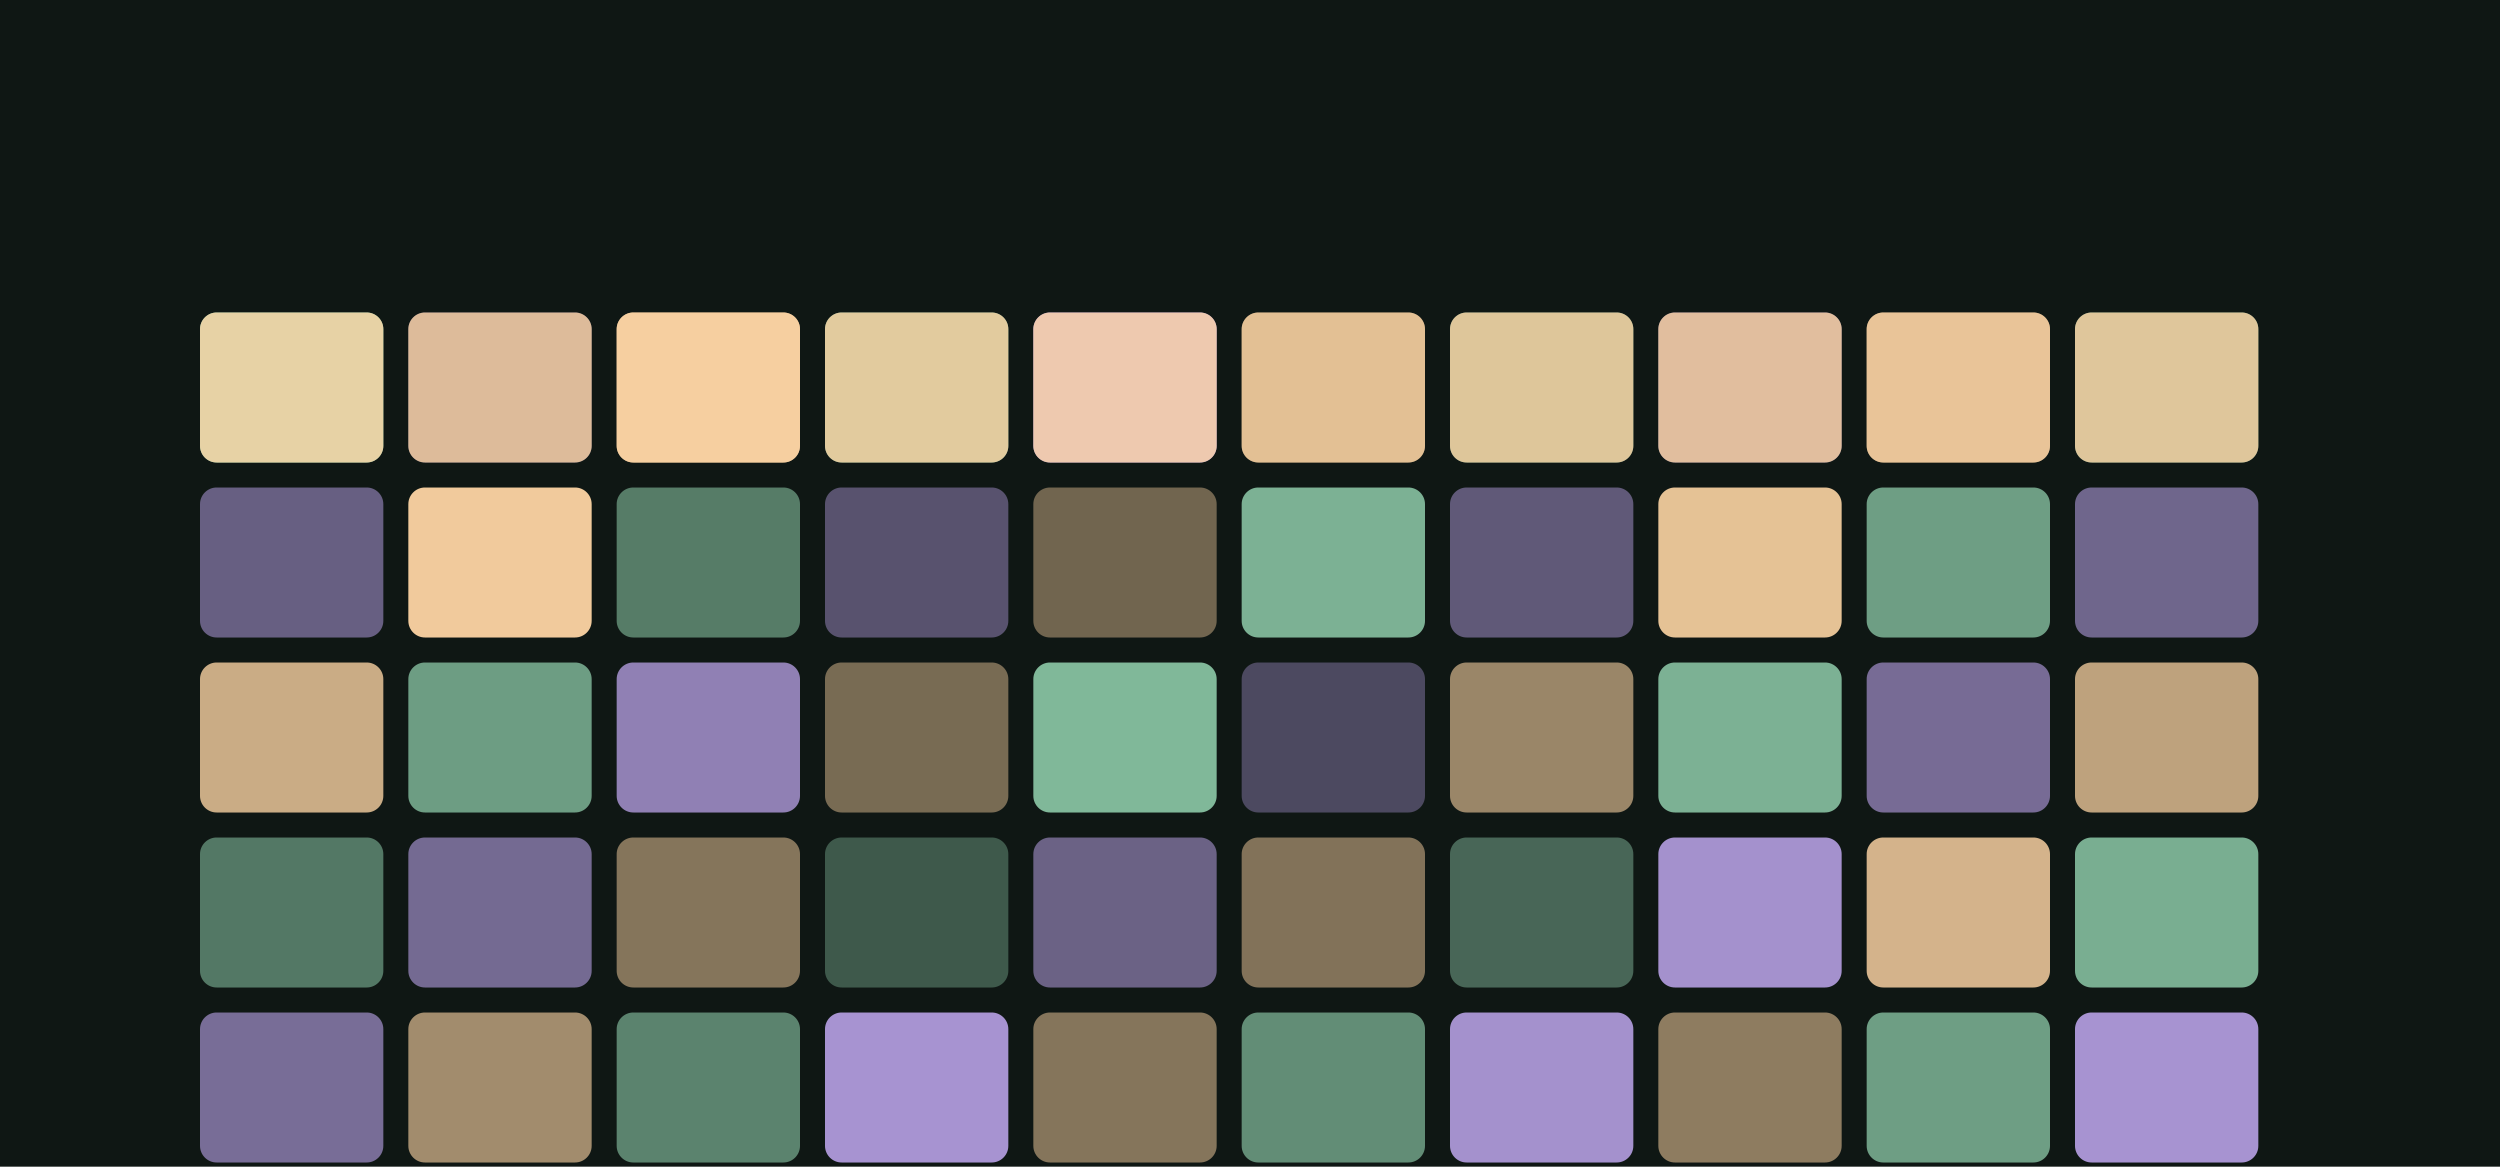
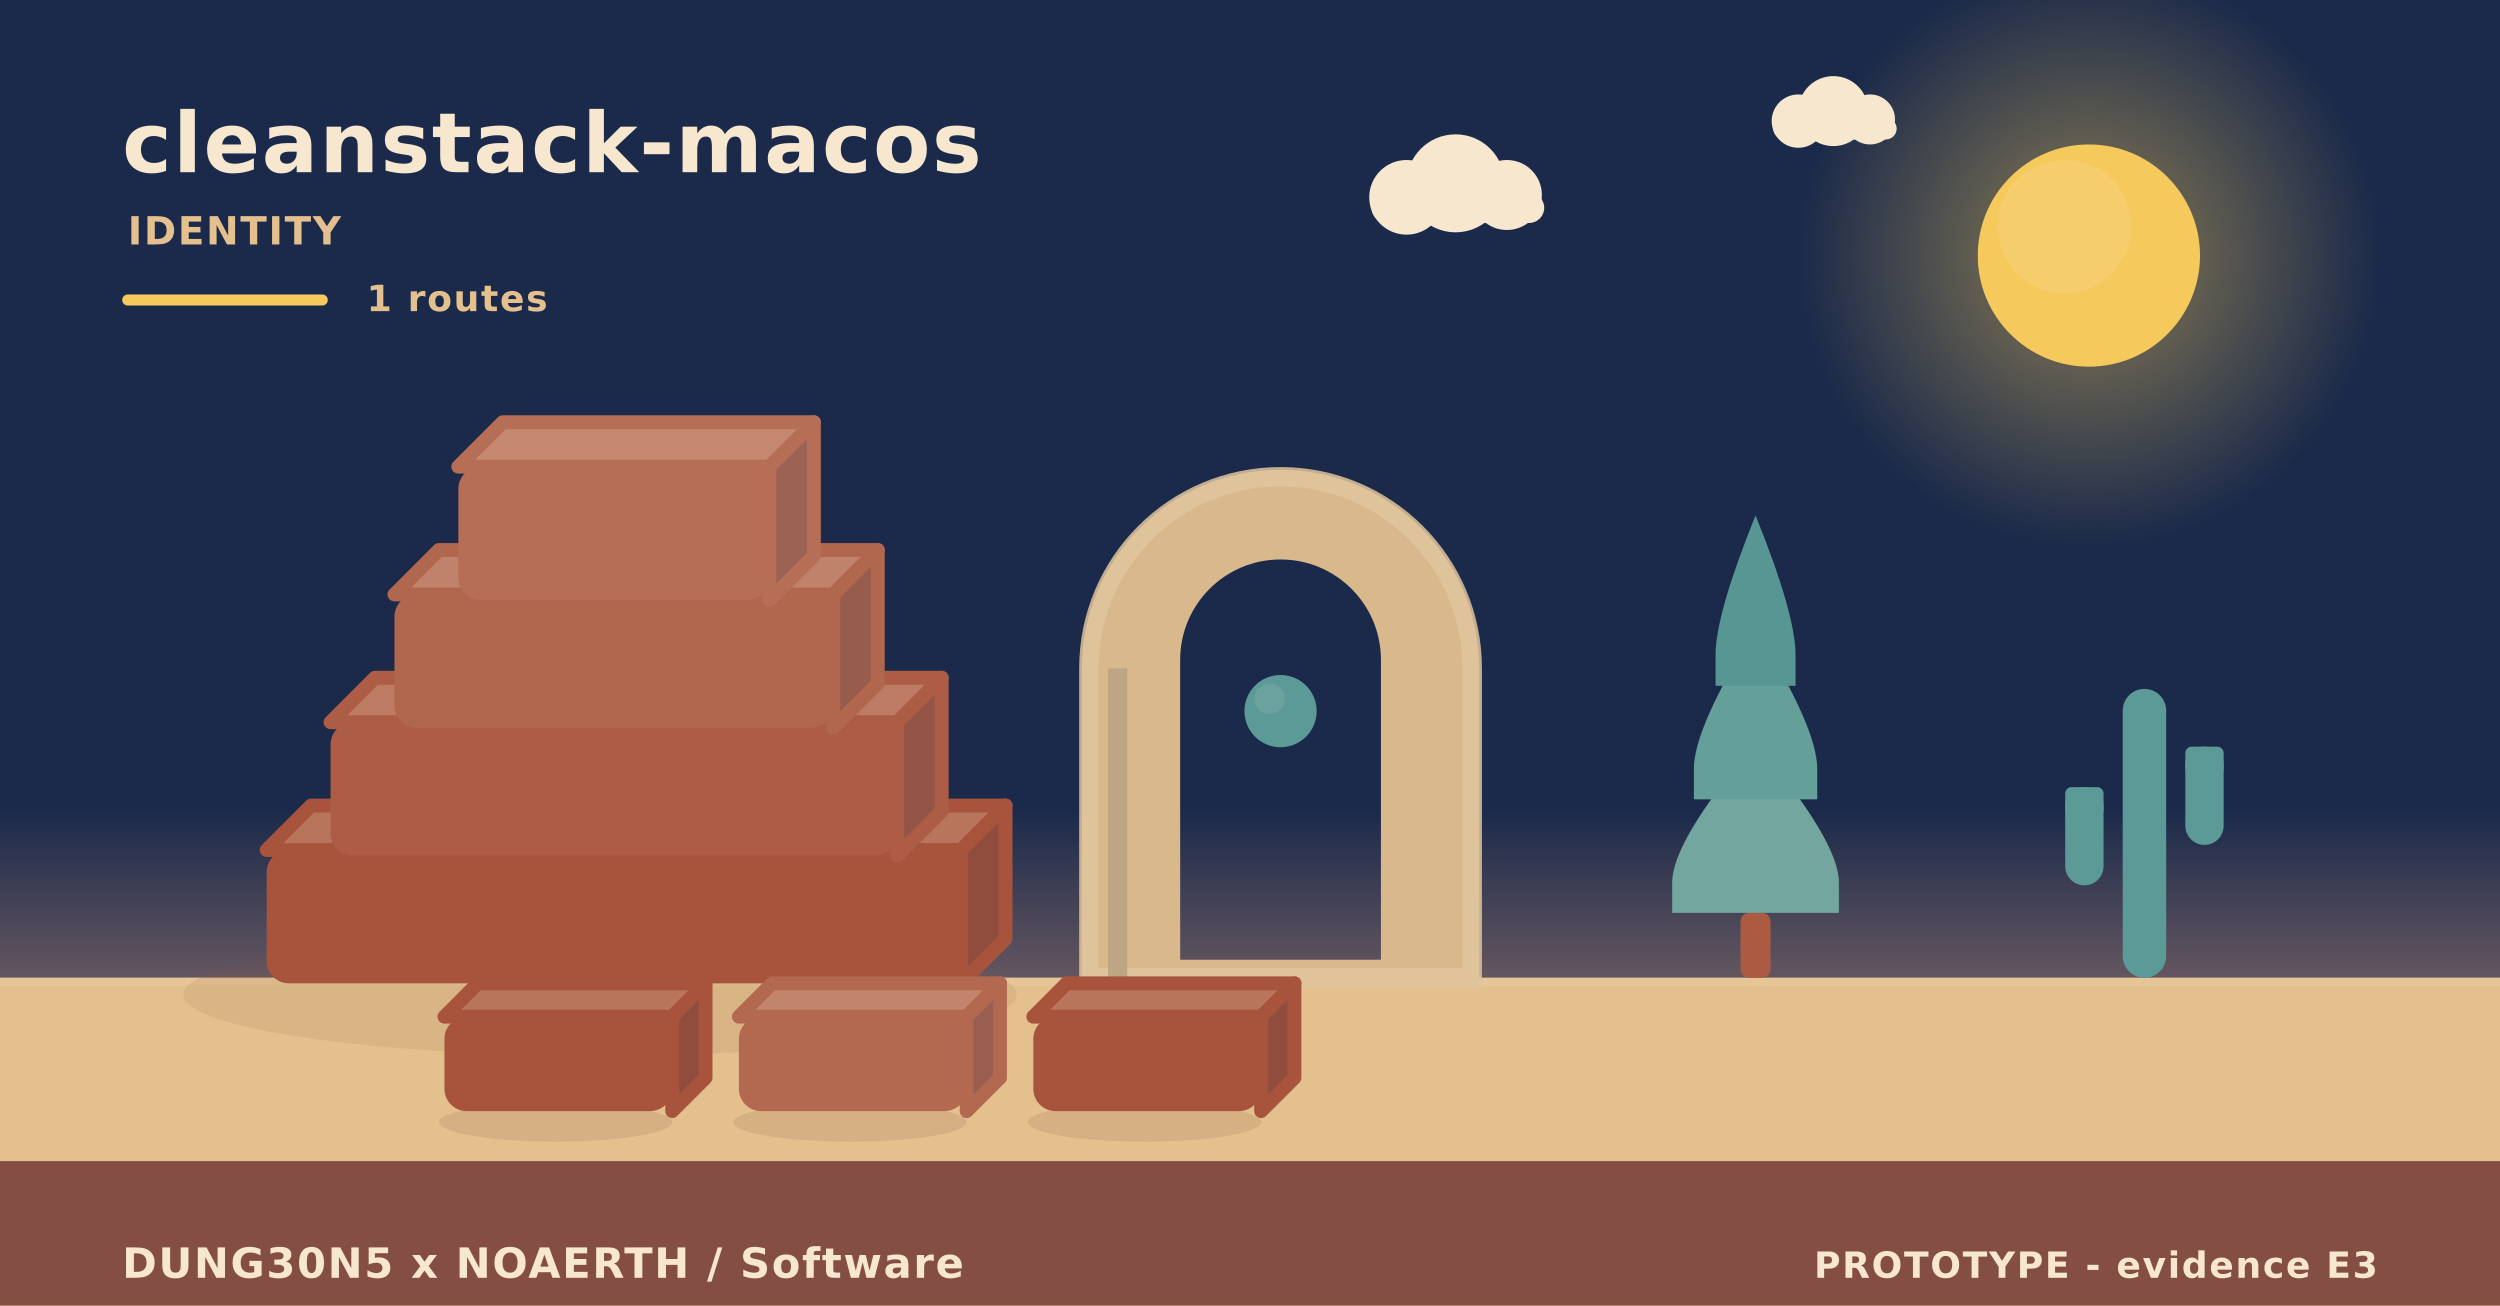
- <svg xmlns="http://www.w3.org/2000/svg" viewBox="0 0 1200 560" width="1200" height="560" role="img" aria-label="cleanstack-macos hero">
-   <rect width="1200" height="560" fill="#0f1714" />
-   <defs>
-     <linearGradient id="gh" x1="0" y1="0" x2="1" y2="1">
-       <stop offset="0%" stop-color="#95d5b2" />
-       <stop offset="100%" stop-color="#b8a1e6" />
-     </linearGradient>
-   </defs>
-   <rect x="96.00" y="150.00" width="88.00" height="72.00" rx="8.00" fill="#95d5b2" opacity="0.91" />
-   <rect x="196.00" y="150.00" width="88.00" height="72.00" rx="8.00" fill="#b8a1e6" opacity="0.42" />
-   <rect x="296.00" y="150.00" width="88.00" height="72.00" rx="8.00" fill="#ffd6a5" opacity="0.81" />
-   <rect x="396.00" y="150.00" width="88.00" height="72.00" rx="8.00" fill="#95d5b2" opacity="0.71" />
-   <rect x="496.00" y="150.00" width="88.00" height="72.00" rx="8.00" fill="#b8a1e6" opacity="0.92" />
-   <rect x="596.00" y="150.00" width="88.00" height="72.00" rx="8.00" fill="#ffd6a5" opacity="0.42" />
-   <rect x="696.00" y="150.00" width="88.00" height="72.00" rx="8.00" fill="#95d5b2" opacity="0.58" />
-   <rect x="796.00" y="150.00" width="88.00" height="72.00" rx="8.00" fill="#b8a1e6" opacity="0.52" />
-   <rect x="896.00" y="150.00" width="88.00" height="72.00" rx="8.00" fill="#ffd6a5" opacity="0.55" />
-   <rect x="996.00" y="150.00" width="88.00" height="72.00" rx="8.00" fill="#95d5b2" opacity="0.60" />
-   <rect x="96.00" y="234.00" width="88.00" height="72.00" rx="8.00" fill="#b8a1e6" opacity="0.52" />
-   <rect x="196.00" y="234.00" width="88.00" height="72.00" rx="8.00" fill="#ffd6a5" opacity="0.94" />
-   <rect x="296.00" y="234.00" width="88.00" height="72.00" rx="8.00" fill="#95d5b2" opacity="0.53" />
-   <rect x="396.00" y="234.00" width="88.00" height="72.00" rx="8.00" fill="#b8a1e6" opacity="0.43" />
-   <rect x="496.00" y="234.00" width="88.00" height="72.00" rx="8.00" fill="#ffd6a5" opacity="0.41" />
-   <rect x="596.00" y="234.00" width="88.00" height="72.00" rx="8.00" fill="#95d5b2" opacity="0.81" />
-   <rect x="696.00" y="234.00" width="88.00" height="72.00" rx="8.00" fill="#b8a1e6" opacity="0.48" />
-   <rect x="796.00" y="234.00" width="88.00" height="72.00" rx="8.00" fill="#ffd6a5" opacity="0.89" />
-   <rect x="896.00" y="234.00" width="88.00" height="72.00" rx="8.00" fill="#95d5b2" opacity="0.71" />
-   <rect x="996.00" y="234.00" width="88.00" height="72.00" rx="8.00" fill="#b8a1e6" opacity="0.57" />
-   <rect x="96.00" y="318.00" width="88.00" height="72.00" rx="8.00" fill="#ffd6a5" opacity="0.78" />
-   <rect x="196.00" y="318.00" width="88.00" height="72.00" rx="8.00" fill="#95d5b2" opacity="0.70" />
-   <rect x="296.00" y="318.00" width="88.00" height="72.00" rx="8.00" fill="#b8a1e6" opacity="0.76" />
-   <rect x="396.00" y="318.00" width="88.00" height="72.00" rx="8.00" fill="#ffd6a5" opacity="0.44" />
-   <rect x="496.00" y="318.00" width="88.00" height="72.00" rx="8.00" fill="#95d5b2" opacity="0.84" />
-   <rect x="596.00" y="318.00" width="88.00" height="72.00" rx="8.00" fill="#b8a1e6" opacity="0.36" />
-   <rect x="696.00" y="318.00" width="88.00" height="72.00" rx="8.00" fill="#ffd6a5" opacity="0.58" />
-   <rect x="796.00" y="318.00" width="88.00" height="72.00" rx="8.00" fill="#95d5b2" opacity="0.81" />
-   <rect x="896.00" y="318.00" width="88.00" height="72.00" rx="8.00" fill="#b8a1e6" opacity="0.61" />
-   <rect x="996.00" y="318.00" width="88.00" height="72.00" rx="8.00" fill="#ffd6a5" opacity="0.73" />
-   <rect x="96.00" y="402.00" width="88.00" height="72.00" rx="8.00" fill="#95d5b2" opacity="0.51" />
-   <rect x="196.00" y="402.00" width="88.00" height="72.00" rx="8.00" fill="#b8a1e6" opacity="0.60" />
-   <rect x="296.00" y="402.00" width="88.00" height="72.00" rx="8.00" fill="#ffd6a5" opacity="0.49" />
-   <rect x="396.00" y="402.00" width="88.00" height="72.00" rx="8.00" fill="#95d5b2" opacity="0.35" />
-   <rect x="496.00" y="402.00" width="88.00" height="72.00" rx="8.00" fill="#b8a1e6" opacity="0.54" />
-   <rect x="596.00" y="402.00" width="88.00" height="72.00" rx="8.00" fill="#ffd6a5" opacity="0.48" />
-   <rect x="696.00" y="402.00" width="88.00" height="72.00" rx="8.00" fill="#95d5b2" opacity="0.42" />
-   <rect x="796.00" y="402.00" width="88.00" height="72.00" rx="8.00" fill="#b8a1e6" opacity="0.88" />
-   <rect x="896.00" y="402.00" width="88.00" height="72.00" rx="8.00" fill="#ffd6a5" opacity="0.82" />
-   <rect x="996.00" y="402.00" width="88.00" height="72.00" rx="8.00" fill="#95d5b2" opacity="0.79" />
-   <rect x="96.00" y="486.00" width="88.00" height="72.00" rx="8.00" fill="#b8a1e6" opacity="0.62" />
-   <rect x="196.00" y="486.00" width="88.00" height="72.00" rx="8.00" fill="#ffd6a5" opacity="0.61" />
-   <rect x="296.00" y="486.00" width="88.00" height="72.00" rx="8.00" fill="#95d5b2" opacity="0.57" />
-   <rect x="396.00" y="486.00" width="88.00" height="72.00" rx="8.00" fill="#b8a1e6" opacity="0.90" />
-   <rect x="496.00" y="486.00" width="88.00" height="72.00" rx="8.00" fill="#ffd6a5" opacity="0.49" />
-   <rect x="596.00" y="486.00" width="88.00" height="72.00" rx="8.00" fill="#95d5b2" opacity="0.62" />
-   <rect x="696.00" y="486.00" width="88.00" height="72.00" rx="8.00" fill="#b8a1e6" opacity="0.88" />
-   <rect x="796.00" y="486.00" width="88.00" height="72.00" rx="8.00" fill="#ffd6a5" opacity="0.53" />
-   <rect x="896.00" y="486.00" width="88.00" height="72.00" rx="8.00" fill="#95d5b2" opacity="0.71" />
-   <rect x="996.00" y="486.00" width="88.00" height="72.00" rx="8.00" fill="#b8a1e6" opacity="0.90" />
+ <svg xmlns="http://www.w3.org/2000/svg" width="900" height="470" viewBox="0 0 900 470" role="img" aria-label="cleanstack-macos - identity">
+   <linearGradient id="skyh" x1="0" y1="0" x2="0" y2="1">
+     <stop offset="0" stop-color="#1b2a4a" />
+     <stop offset="0.62" stop-color="#1b2a4a" />
+     <stop offset="1" stop-color="#f3ad8a" />
+   </linearGradient>
+   <rect width="900" height="470" fill="url(#skyh)" />
+   <radialGradient id="sunh">
+     <stop offset="0.35" stop-color="#f5c95c" stop-opacity="0.34" />
+     <stop offset="1" stop-color="#f5c95c" stop-opacity="0" />
+   </radialGradient>
+   <circle cx="752" cy="92" r="104" fill="url(#sunh)" />
+   <circle cx="752" cy="92" r="40" fill="#f5c95c" />
+   <circle cx="743.2" cy="81.6" r="24" fill="#f5d27e" opacity="0.5" />
  <g>
-     <rect x="96.00" y="150.00" width="88.00" height="72.00" rx="8.00" fill="#ffd6a5" opacity="0.80" />
-     <animate attributeName="opacity" values="0.25;1.0;0.25" dur="8.467s" begin="5.08s" repeatCount="indefinite" />
+     <circle cx="524" cy="66" r="17.64" fill="#f6e7ce" />
+     <circle cx="506.36" cy="71.04" r="13.44" fill="#f6e7ce" />
+     <circle cx="542.48" cy="70.2" r="12.6" fill="#f6e7ce" />
+     <rect x="493.76" y="69.36" width="62.16" height="10.92" rx="5.46" fill="#f6e7ce" />
+     <animateTransform attributeName="transform" type="translate" values="0 0;24 0;0 0" dur="36s" begin="0s" repeatCount="indefinite" />
  </g>
  <g>
-     <rect x="196.00" y="150.00" width="88.00" height="72.00" rx="8.00" fill="#ffd6a5" opacity="0.80" />
-     <animate attributeName="opacity" values="0.25;1.0;0.25" dur="8.467s" begin="5.4s" repeatCount="indefinite" />
+     <circle cx="660" cy="40" r="12.6" fill="#f6e7ce" />
+     <circle cx="647.4" cy="43.6" r="9.6" fill="#f6e7ce" />
+     <circle cx="673.2" cy="43" r="9" fill="#f6e7ce" />
+     <rect x="638.4" y="42.4" width="44.4" height="7.8" rx="3.9" fill="#f6e7ce" />
+     <animateTransform attributeName="transform" type="translate" values="0 0;-18 0;0 0" dur="46s" begin="3s" repeatCount="indefinite" />
+   </g>
+   <rect x="0" y="352" width="900" height="118" fill="#e3c08d" />
+   <rect x="0" y="352" width="900" height="3" fill="#e6c596" />
+   <text x="44" y="62" font-family="Verdana,DejaVu Sans,sans-serif" font-size="30" font-weight="700" letter-spacing="0.6" fill="#f6e7ce" text-anchor="start">cleanstack-macos</text>
+   <text x="46" y="88" font-family="Verdana,DejaVu Sans,sans-serif" font-size="14" font-weight="700" letter-spacing="0.6" fill="#e3c08d" text-anchor="start">IDENTITY</text>
+   <rect x="44" y="106" width="74" height="4" rx="2" fill="#f5c95c" />
+   <text x="132" y="112" font-family="Verdana,DejaVu Sans,sans-serif" font-size="13" font-weight="700" letter-spacing="0.6" fill="#e3c08d" text-anchor="start">1 routes</text>
+   <ellipse cx="216" cy="358" rx="150" ry="22" fill="rgba(138,90,68,0.11)" />
+   <g>
+     <path d="M96,306 L346,306 L362,290 L112,290 Z" fill="#b9745c" stroke="#a8543c" stroke-width="5" stroke-linejoin="round" />
+     <path d="M346,306 L362,290 L362,338 L346,354 Z" fill="#904d3e" stroke="#a8543c" stroke-width="5" stroke-linejoin="round" />
+     <rect x="96" y="306" width="250" height="48" rx="8" fill="#a8543c" />
+     <animateTransform attributeName="transform" type="translate" values="0 10;0 0" dur="0.9s" begin="0s" fill="freeze" />
  </g>
  <g>
-     <rect x="296.00" y="150.00" width="88.00" height="72.00" rx="8.00" fill="#ffd6a5" opacity="0.80" />
-     <animate attributeName="opacity" values="0.25;1.0;0.25" dur="8.467s" begin="5.72s" repeatCount="indefinite" />
+     <path d="M119,260 L323,260 L339,244 L135,244 Z" fill="#bd7b63" stroke="#ad5d45" stroke-width="5" stroke-linejoin="round" />
+     <path d="M323,260 L339,244 L339,292 L323,308 Z" fill="#945446" stroke="#ad5d45" stroke-width="5" stroke-linejoin="round" />
+     <rect x="119" y="260" width="204" height="48" rx="8" fill="#ad5d45" />
+     <animateTransform attributeName="transform" type="translate" values="0 10;0 0" dur="0.9s" begin="0.28s" fill="freeze" />
  </g>
  <g>
-     <rect x="396.00" y="150.00" width="88.00" height="72.00" rx="8.00" fill="#ffd6a5" opacity="0.80" />
-     <animate attributeName="opacity" values="0.25;1.0;0.25" dur="8.467s" begin="6.04s" repeatCount="indefinite" />
+     <path d="M142,214 L300,214 L316,198 L158,198 Z" fill="#c0826a" stroke="#b1664e" stroke-width="5" stroke-linejoin="round" />
+     <path d="M300,214 L316,198 L316,246 L300,262 Z" fill="#985c4d" stroke="#b1664e" stroke-width="5" stroke-linejoin="round" />
+     <rect x="142" y="214" width="158" height="48" rx="8" fill="#b1664e" />
+     <animateTransform attributeName="transform" type="translate" values="0 10;0 0" dur="0.9s" begin="0.56s" fill="freeze" />
  </g>
  <g>
-     <rect x="496.00" y="150.00" width="88.00" height="72.00" rx="8.00" fill="#ffd6a5" opacity="0.80" />
-     <animate attributeName="opacity" values="0.25;1.0;0.25" dur="8.467s" begin="6.36s" repeatCount="indefinite" />
+     <path d="M165,168 L277,168 L293,152 L181,152 Z" fill="#c48970" stroke="#b66e56" stroke-width="5" stroke-linejoin="round" />
+     <path d="M277,168 L293,152 L293,200 L277,216 Z" fill="#9c6254" stroke="#b66e56" stroke-width="5" stroke-linejoin="round" />
+     <rect x="165" y="168" width="112" height="48" rx="8" fill="#b66e56" />
+     <animateTransform attributeName="transform" type="translate" values="0 10;0 0" dur="0.9s" begin="0.84s" fill="freeze" />
  </g>
+   <path d="M392,352 L392,240.64 A69,69 0 0 1 530,240.64 L530,352 Z M422.36,348 L422.36,237.55 A38.64,38.64 0 0 1 499.64,237.55 L499.64,348 Z" fill="#d9b98c" fill-rule="evenodd" stroke="#d9b98c" stroke-width="5" stroke-linejoin="round" />
+   <path d="M392,352 L392,240.64 A69,69 0 0 1 530,240.64 L530,352 Z" fill="none" stroke="#e0c49c" stroke-width="7" stroke-linecap="round" opacity="0.85" />
+   <rect x="398.9" y="240.64" width="6.9" height="111.36" fill="#bea583" />
  <g>
-     <rect x="596.00" y="150.00" width="88.00" height="72.00" rx="8.00" fill="#ffd6a5" opacity="0.80" />
-     <animate attributeName="opacity" values="0.25;1.0;0.25" dur="8.467s" begin="6.68s" repeatCount="indefinite" />
+     <circle cx="461" cy="256" r="13" fill="#5b9a97" />
+     <circle cx="457.1" cy="251.58" r="5.46" fill="#7aa9a2" opacity="0.55" />
+     <animate attributeName="opacity" values="0.78;1;0.78" dur="5.2s" begin="0s" repeatCount="indefinite" />
  </g>
+   <rect x="626.6" y="328.64" width="10.8" height="23.36" rx="3" fill="#ac5b43" />
+   <path d="M632,267.32 Q602,302.89 602,317.6 Q602,328.64 602,328.64 L662,328.64 Q662,328.64 662,317.6 Q662,302.89 632,267.32 Z" fill="#74a6a0" />
+   <path d="M632,226.44 Q609.8,262.01 609.8,276.72 Q609.8,287.76 609.8,287.76 L654.2,287.76 Q654.2,287.76 654.2,276.72 Q654.2,262.01 632,226.44 Z" fill="#649f9a" />
+   <path d="M632,185.56 Q617.6,221.13 617.6,235.84 Q617.6,246.88 617.6,246.88 L646.4,246.88 Q646.4,246.88 646.4,235.84 Q646.4,221.13 632,185.56 Z" fill="#589694" />
+   <rect x="764.18" y="248" width="15.64" height="104" rx="7.82" fill="#5b9a97" />
+   <rect x="743.48" y="283.36" width="13.8" height="35.36" rx="6.9" fill="#5b9a97" />
+   <rect x="743.48" y="283.36" width="13.8" height="10.4" rx="2.3" fill="#5b9a97" />
+   <rect x="786.72" y="268.8" width="13.8" height="35.36" rx="6.9" fill="#5b9a97" />
+   <rect x="786.72" y="268.8" width="13.8" height="10.4" rx="2.3" fill="#5b9a97" />
+   <ellipse cx="200" cy="404" rx="42" ry="7" fill="rgba(138,90,68,0.15)" />
  <g>
-     <rect x="696.00" y="150.00" width="88.00" height="72.00" rx="8.00" fill="#ffd6a5" opacity="0.80" />
-     <animate attributeName="opacity" values="0.25;1.0;0.25" dur="8.467s" begin="7.0s" repeatCount="indefinite" />
+     <path d="M160,366 L242,366 L254,354 L172,354 Z" fill="#b9745c" stroke="#a8543c" stroke-width="5" stroke-linejoin="round" />
+     <path d="M242,366 L254,354 L254,388 L242,400 Z" fill="#904d3e" stroke="#a8543c" stroke-width="5" stroke-linejoin="round" />
+     <rect x="160" y="366" width="82" height="34" rx="8" fill="#a8543c" />
+     <animateTransform attributeName="transform" type="translate" values="0 10;0 0" dur="0.7s" begin="0.8s" fill="freeze" />
  </g>
+   <ellipse cx="306" cy="404" rx="42" ry="7" fill="rgba(138,90,68,0.15)" />
  <g>
-     <rect x="796.00" y="150.00" width="88.00" height="72.00" rx="8.00" fill="#ffd6a5" opacity="0.80" />
-     <animate attributeName="opacity" values="0.25;1.0;0.25" dur="8.467s" begin="7.32s" repeatCount="indefinite" />
+     <path d="M266,366 L348,366 L360,354 L278,354 Z" fill="#c2856c" stroke="#b36950" stroke-width="5" stroke-linejoin="round" />
+     <path d="M348,366 L360,354 L360,388 L348,400 Z" fill="#995e4f" stroke="#b36950" stroke-width="5" stroke-linejoin="round" />
+     <rect x="266" y="366" width="82" height="34" rx="8" fill="#b36950" />
+     <animateTransform attributeName="transform" type="translate" values="0 10;0 0" dur="0.7s" begin="0.95s" fill="freeze" />
  </g>
+   <ellipse cx="412" cy="404" rx="42" ry="7" fill="rgba(138,90,68,0.15)" />
  <g>
-     <rect x="896.00" y="150.00" width="88.00" height="72.00" rx="8.00" fill="#ffd6a5" opacity="0.80" />
-     <animate attributeName="opacity" values="0.25;1.0;0.25" dur="8.467s" begin="7.64s" repeatCount="indefinite" />
+     <path d="M372,366 L454,366 L466,354 L384,354 Z" fill="#b9745c" stroke="#a8543c" stroke-width="5" stroke-linejoin="round" />
+     <path d="M454,366 L466,354 L466,388 L454,400 Z" fill="#904d3e" stroke="#a8543c" stroke-width="5" stroke-linejoin="round" />
+     <rect x="372" y="366" width="82" height="34" rx="8" fill="#a8543c" />
+     <animateTransform attributeName="transform" type="translate" values="0 10;0 0" dur="0.7s" begin="1.1s" fill="freeze" />
  </g>
-   <g>
-     <rect x="996.00" y="150.00" width="88.00" height="72.00" rx="8.00" fill="#ffd6a5" opacity="0.80" />
-     <animate attributeName="opacity" values="0.25;1.0;0.25" dur="8.467s" begin="7.96s" repeatCount="indefinite" />
-   </g>
+   <rect x="0" y="418" width="900" height="52" rx="0" fill="#7e4740" opacity="0.94" />
+   <text x="44" y="460" font-family="Verdana,DejaVu Sans,sans-serif" font-size="15" font-weight="700" letter-spacing="0.6" fill="#f6e7ce" text-anchor="start">DUNG30N5 x NOAERTH  /  Software</text>
+   <text x="856" y="460" font-family="Verdana,DejaVu Sans,sans-serif" font-size="13" font-weight="700" letter-spacing="0.6" fill="#f6e7ce" text-anchor="end">PROTOTYPE  -  evidence E3</text>
</svg>
